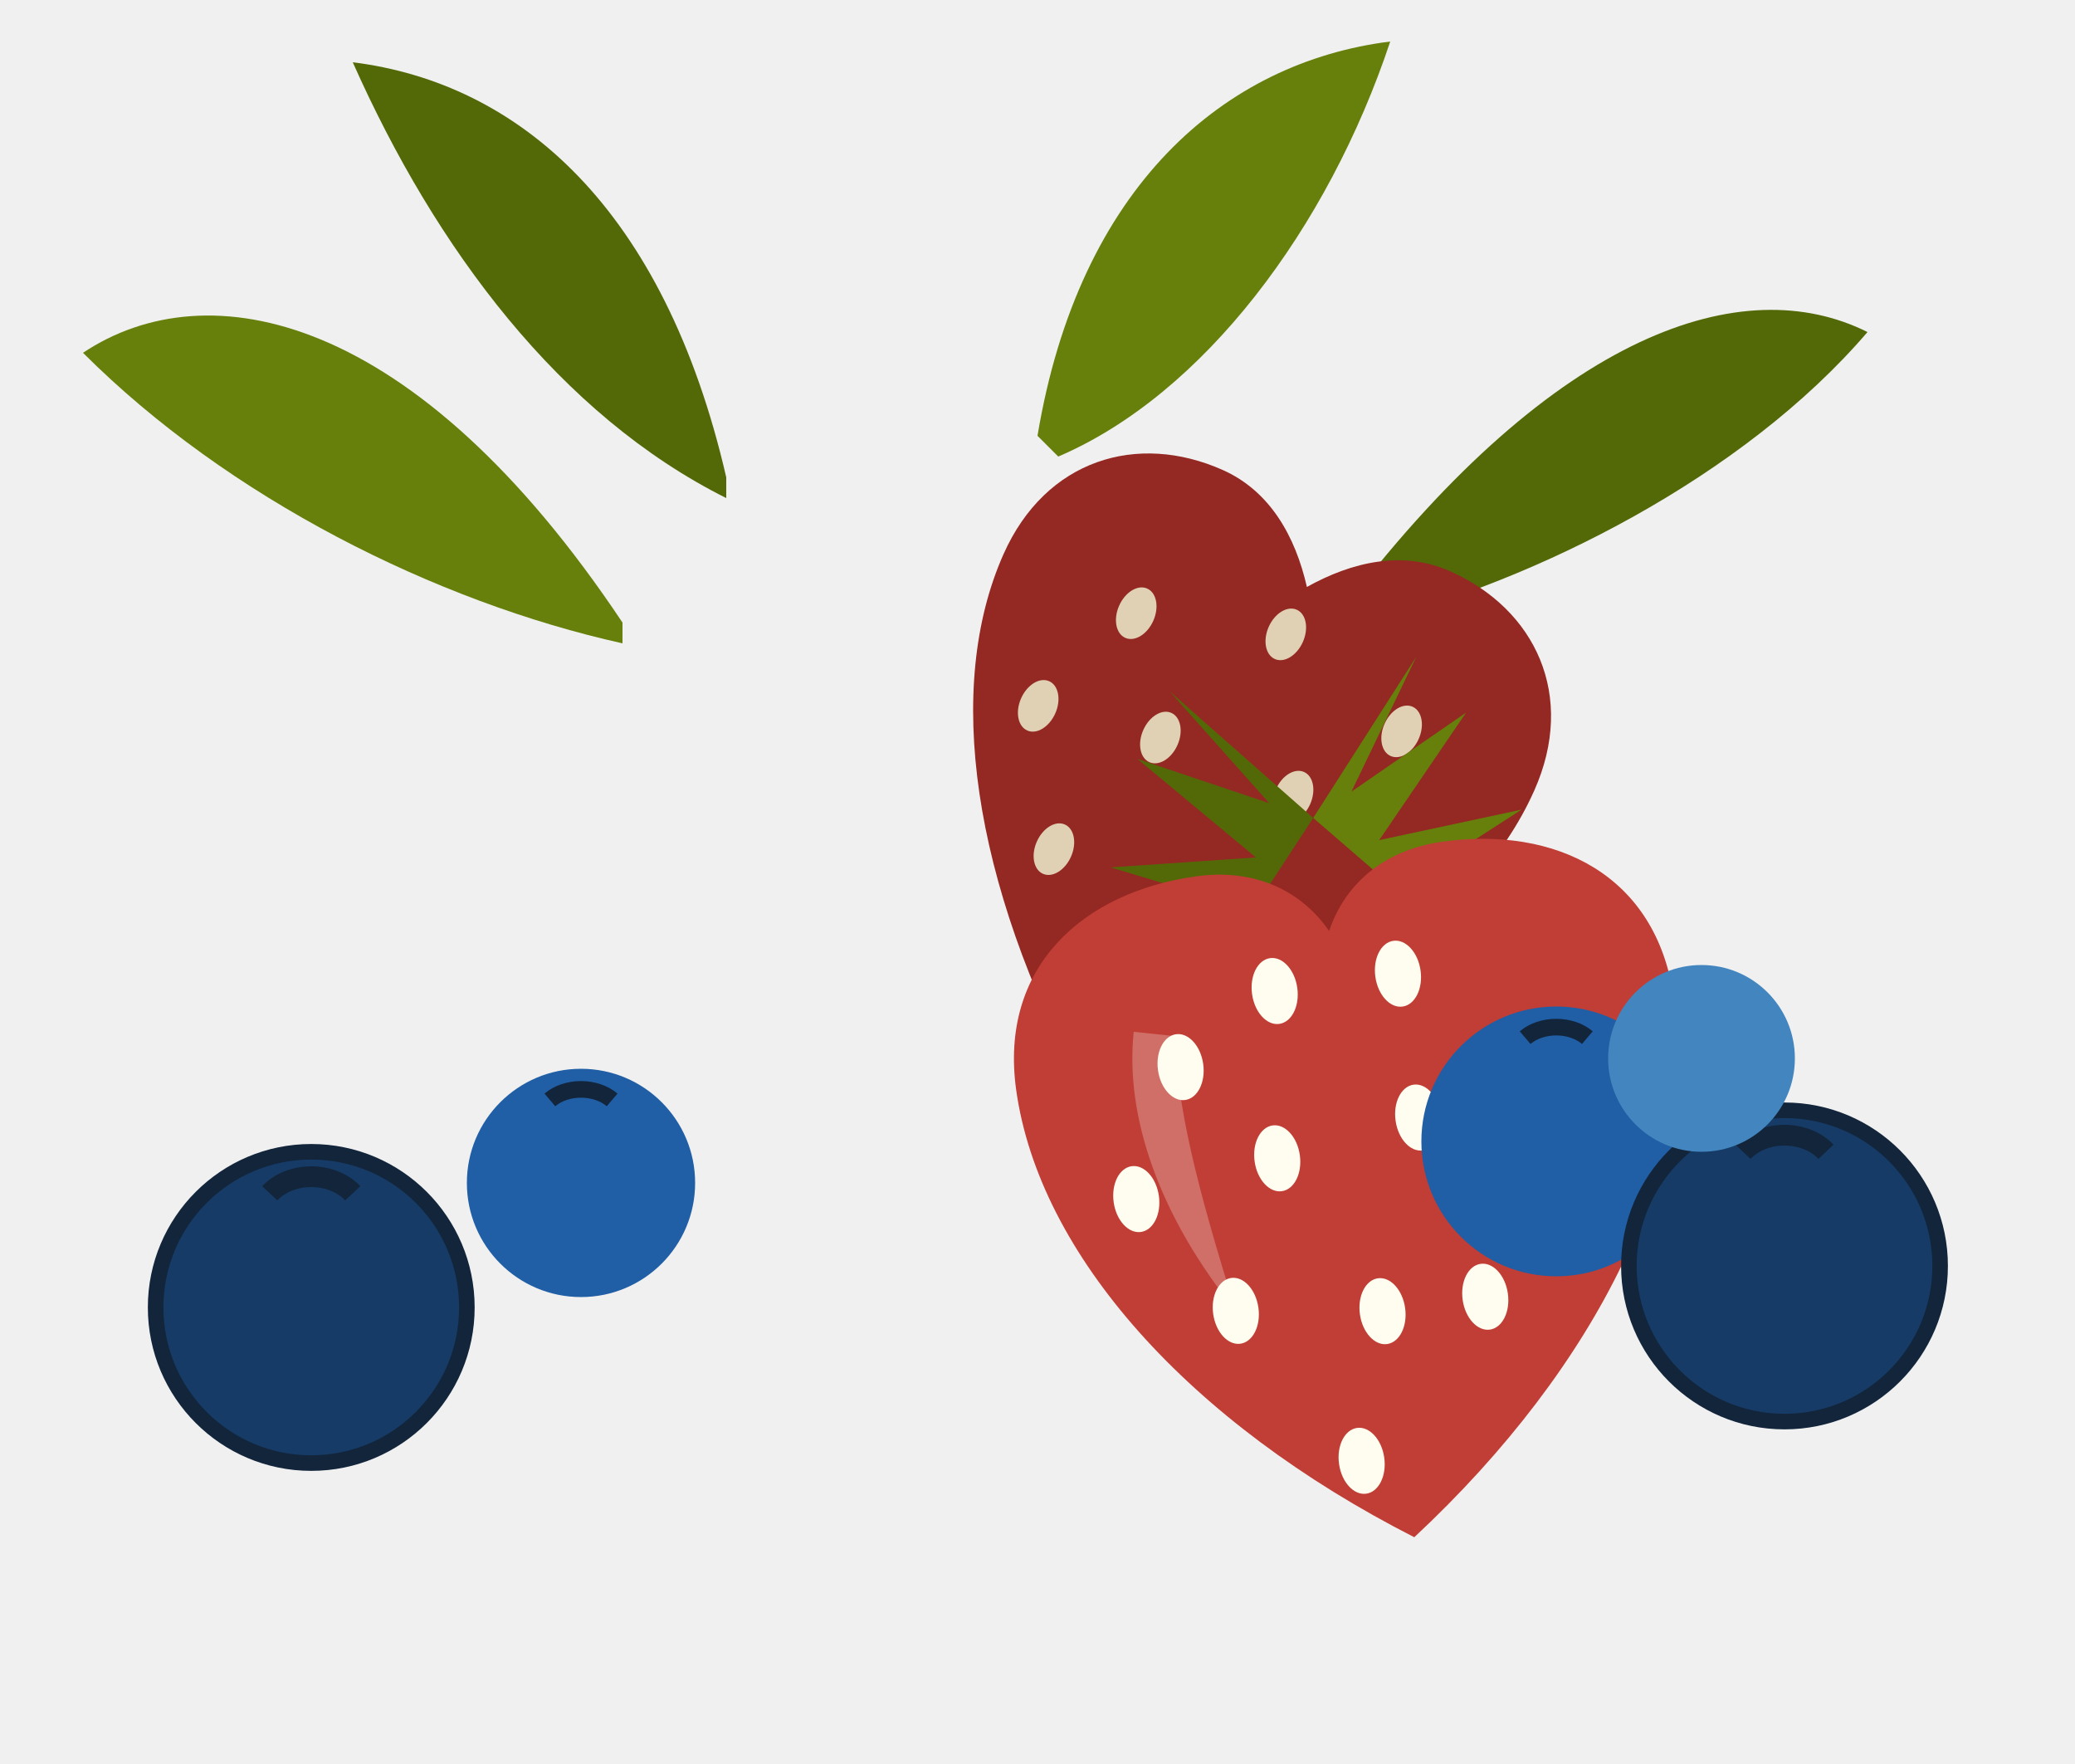
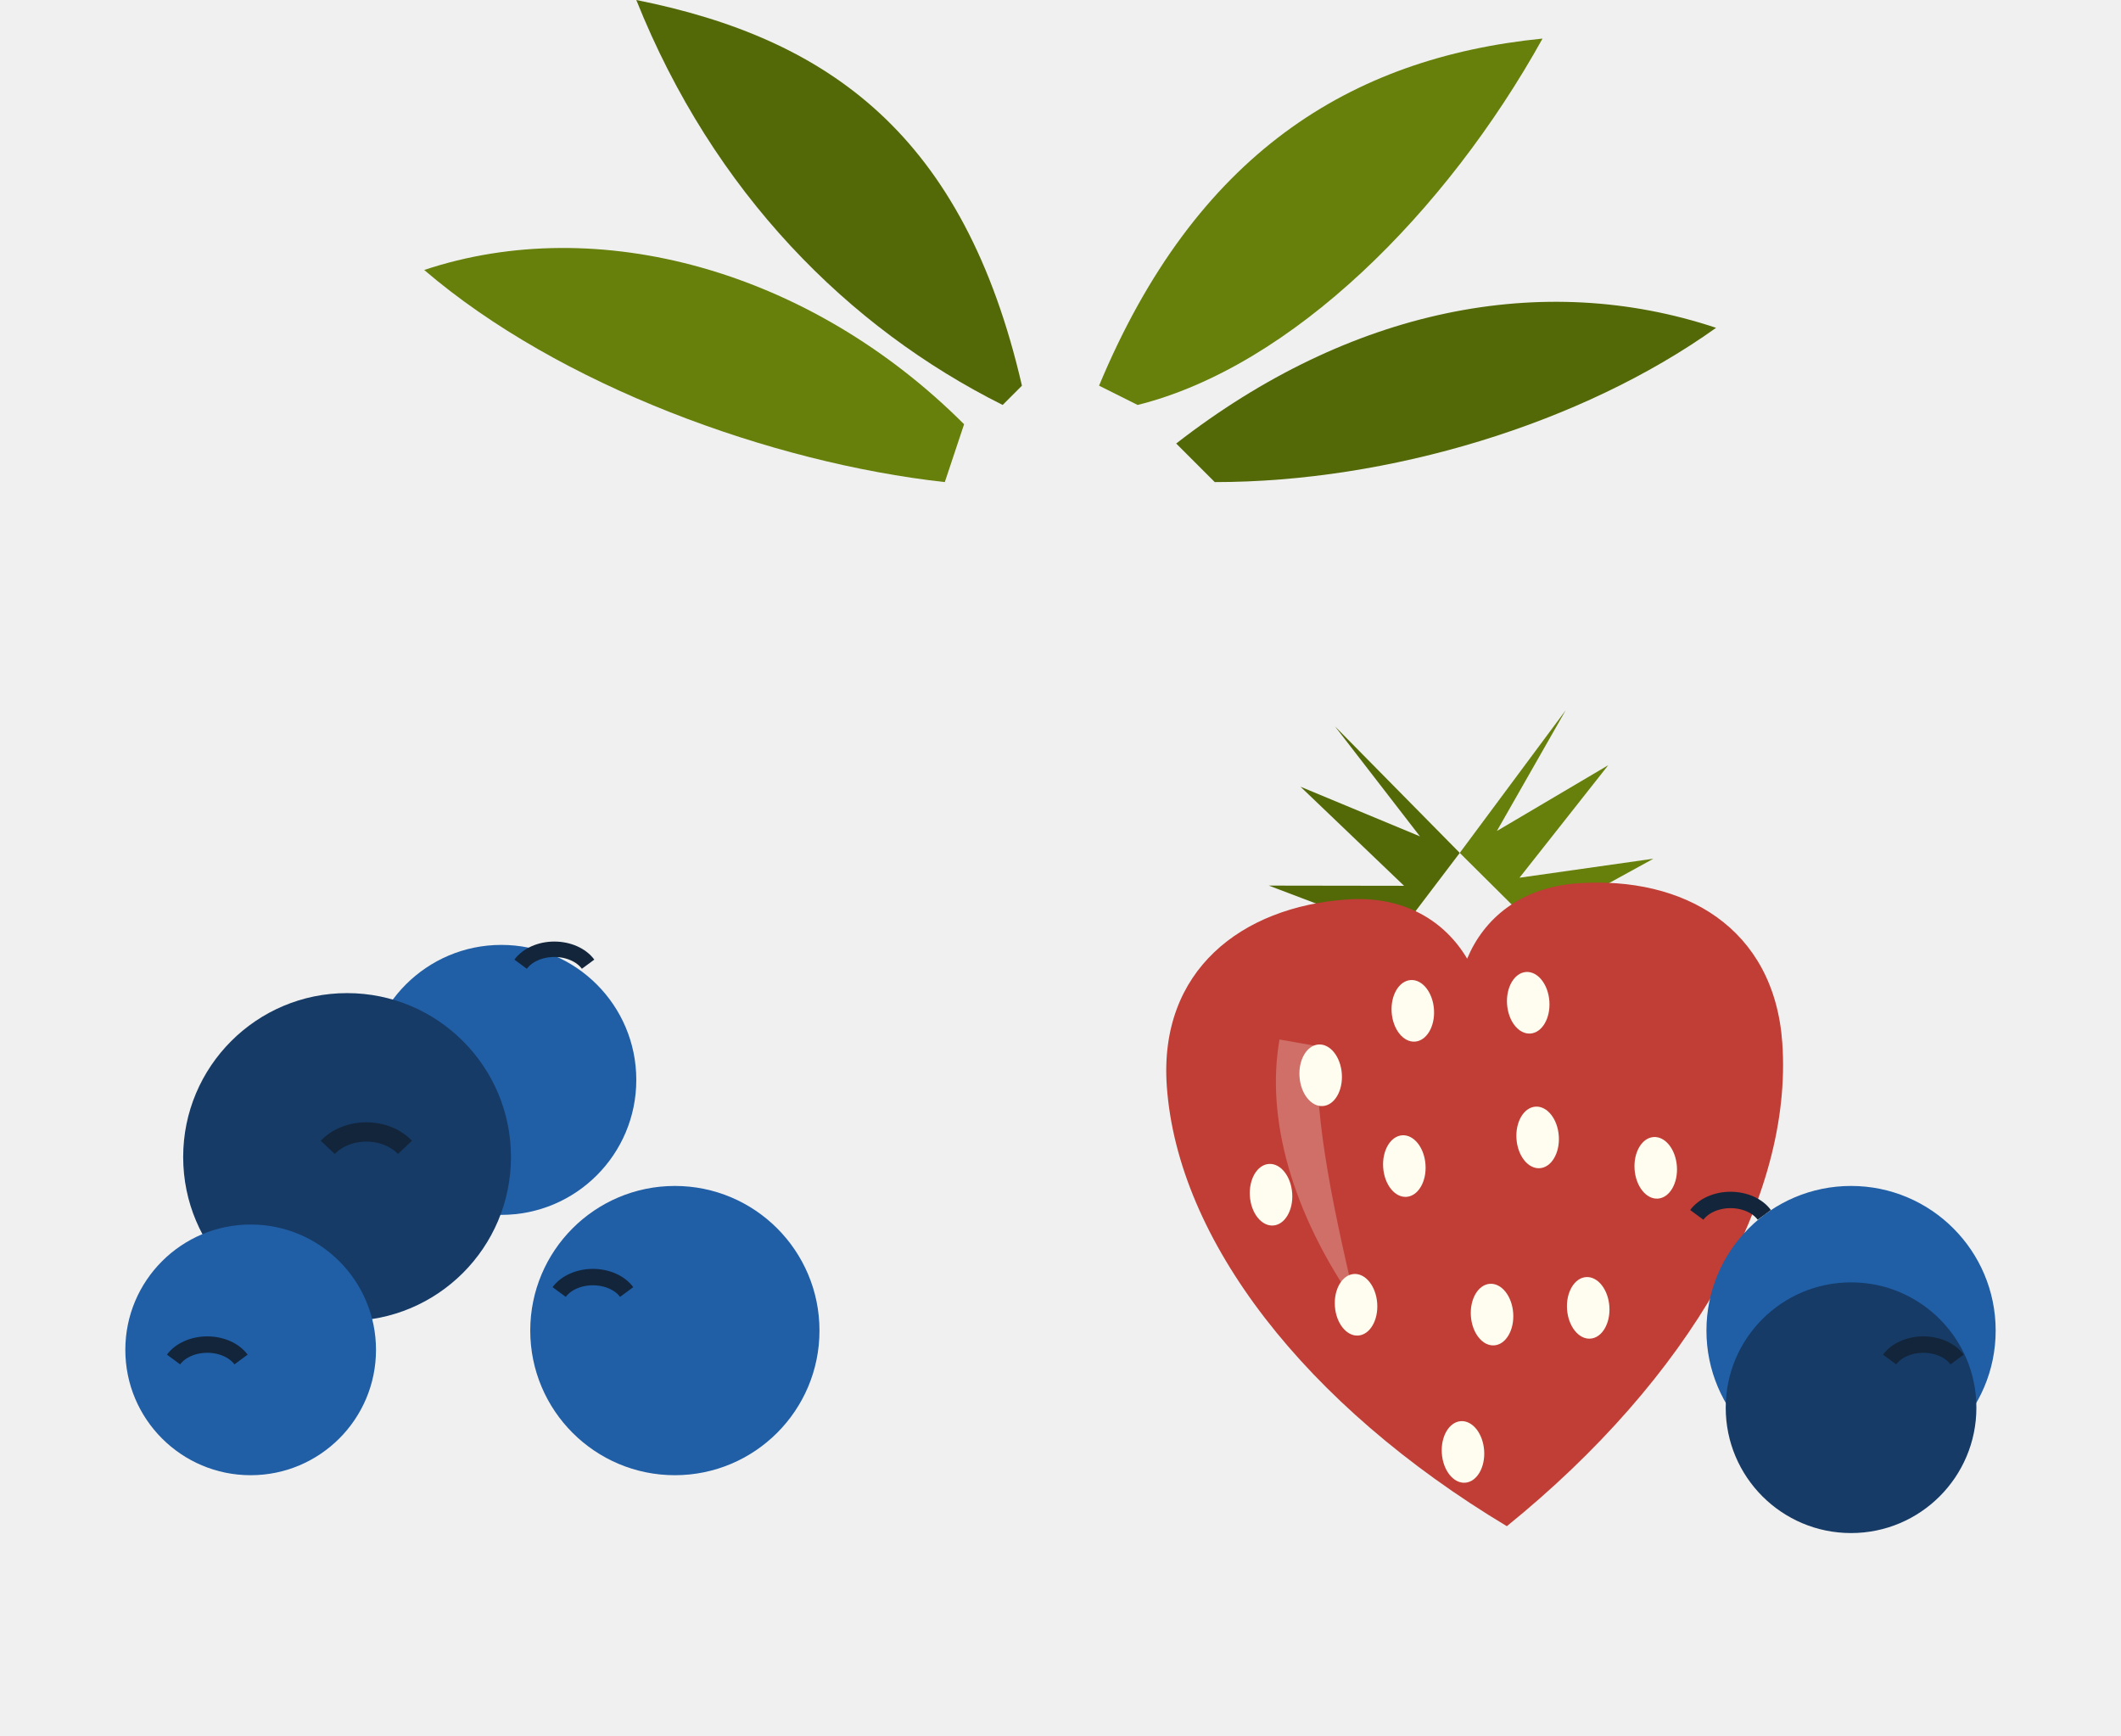
- <svg xmlns="http://www.w3.org/2000/svg" viewBox="0 0 200 170">
+ <svg xmlns="http://www.w3.org/2000/svg" viewBox="0 0 220 180">
  <g>
-     <path d="M60 60 C40 30 20 26 8 34 C22 48 42 58 60 62 Z" fill="#66800B" />
-     <path d="M70 46 C64 20 50 8 34 6 C42 24 54 40 70 48 Z" fill="#536907" />
-     <path d="M100 42 C104 18 118 6 134 4 C128 22 116 38 102 44 Z" fill="#66800B" />
-     <path d="M130 58 C150 32 168 26 180 32 C168 46 148 56 132 60 Z" fill="#536907" />
+     <path d="M106 40 C100 14 86 4 66 0 C74 20 88 34 104 42 Z" fill="#536907" />
+     <path d="M114 40 C124 16 140 6 160 4 C150 22 134 38 118 42 Z" fill="#66800B" />
+     <path d="M100 44 C84 28 62 22 44 28 C58 40 80 48 98 50 Z" fill="#66800B" />
+     <path d="M122 46 C140 32 160 28 178 34 C164 44 144 50 126 50 Z" fill="#536907" />
  </g>
-   <g transform="translate(128,52) rotate(24)">
-     <path d="M0 58 C-18 44 -28 28 -28 14 C-28 4 -21 -2 -12 -2 C-7 -2 -3 1 0 5 C3 1 7 -2 12 -2 C21 -2 28 4 28 14 C28 28 18 44 0 58 Z" fill="#942822" />
-     <g fill="#EDEECF" opacity=".85">
-       <ellipse cx="-14" cy="14" rx="1.8" ry="2.6" />
-       <ellipse cx="0" cy="10" rx="1.8" ry="2.6" />
-       <ellipse cx="14" cy="14" rx="1.8" ry="2.6" />
-       <ellipse cx="-19" cy="26" rx="1.8" ry="2.6" />
-       <ellipse cx="-7" cy="24" rx="1.8" ry="2.6" />
-       <ellipse cx="7" cy="24" rx="1.8" ry="2.6" />
-       <ellipse cx="19" cy="26" rx="1.8" ry="2.6" />
-       <ellipse cx="-12" cy="38" rx="1.8" ry="2.6" />
-       <ellipse cx="2" cy="36" rx="1.8" ry="2.6" />
-       <ellipse cx="14" cy="40" rx="1.8" ry="2.6" />
-     </g>
-   </g>
-   <g transform="translate(74,64) rotate(-8)">
+   <g transform="translate(100,70) rotate(-4)">
    <path d="M50 22 L38 8 L46 20 L34 14 L44 25 L30 24 L43 30 Z" fill="#536907" />
    <path d="M50 22 L62 8 L54 20 L66 14 L56 25 L70 24 L57 30 Z" fill="#66800B" />
    <path d="M50 92 C30 78 18 60 18 44 C18 32 27 26 38 26 C44 26 48 29 50 33 C52 29 56 26 62 26 C73 26 82 32 82 44 C82 60 70 78 50 92 Z" fill="#C03E35" />
    <path d="M30 40 C28 48 30 58 36 68 C34 56 33 47 34 41 Z" fill="#ffffff" opacity=".25" />
    <g fill="#FFFCF0">
      <ellipse cx="34" cy="44" rx="2.2" ry="3.2" />
      <ellipse cx="44" cy="38" rx="2.2" ry="3.2" />
      <ellipse cx="56" cy="38" rx="2.2" ry="3.2" />
      <ellipse cx="28" cy="56" rx="2.2" ry="3.2" />
      <ellipse cx="42" cy="54" rx="2.2" ry="3.2" />
      <ellipse cx="56" cy="52" rx="2.2" ry="3.2" />
      <ellipse cx="68" cy="56" rx="2.2" ry="3.2" />
      <ellipse cx="36" cy="68" rx="2.2" ry="3.2" />
      <ellipse cx="50" cy="70" rx="2.2" ry="3.2" />
      <ellipse cx="60" cy="70" rx="2.2" ry="3.2" />
      <ellipse cx="46" cy="84" rx="2.2" ry="3.2" />
    </g>
  </g>
-   <g transform="translate(30,112)">
-     <circle cx="0" cy="14" r="15" fill="#163B66" />
-     <circle cx="0" cy="14" r="15" fill="none" stroke="#12253B" stroke-width="1.5" />
-     <path d="M-4 3 a5 4 0 0 1 8 0" fill="none" stroke="#12253B" stroke-width="2" />
-     <circle cx="26" cy="2" r="11" fill="#205EA6" />
-     <path d="M23 -6 a4 3 0 0 1 6 0" fill="none" stroke="#12253B" stroke-width="1.6" />
+   <g>
+     <circle cx="52" cy="112" r="14" fill="#205EA6" />
+     <path d="M54 100 a4 3 0 0 1 7 0" fill="none" stroke="#12253B" stroke-width="1.6" />
+     <circle cx="36" cy="120" r="17" fill="#163B66" />
+     <path d="M34 119 a5 4 0 0 1 8 0" fill="none" stroke="#12253B" stroke-width="2" />
+     <circle cx="70" cy="138" r="15" fill="#205EA6" />
+     <path d="M58 134 a4 3 0 0 1 7 0" fill="none" stroke="#12253B" stroke-width="1.7" />
+     <circle cx="26" cy="140" r="13" fill="#205EA6" />
+     <path d="M18 141 a4 3 0 0 1 7 0" fill="none" stroke="#12253B" stroke-width="1.7" />
  </g>
-   <g transform="translate(150,104)">
-     <circle cx="0" cy="6" r="13" fill="#205EA6" />
-     <path d="M-3 -4 a4 3 0 0 1 6 0" fill="none" stroke="#12253B" stroke-width="1.6" />
-     <circle cx="22" cy="18" r="15" fill="#163B66" />
-     <circle cx="22" cy="18" r="15" fill="none" stroke="#12253B" stroke-width="1.5" />
-     <path d="M18 7 a5 4 0 0 1 8 0" fill="none" stroke="#12253B" stroke-width="2" />
-     <circle cx="14" cy="-2" r="9" fill="#4385BE" />
+   <g>
+     <circle cx="192" cy="138" r="15" fill="#205EA6" />
+     <path d="M176 126 a4 3 0 0 1 7 0" fill="none" stroke="#12253B" stroke-width="1.7" />
+     <circle cx="192" cy="146" r="13" fill="#163B66" />
+     <path d="M196 141 a4 3 0 0 1 7 0" fill="none" stroke="#12253B" stroke-width="1.7" />
  </g>
</svg>
